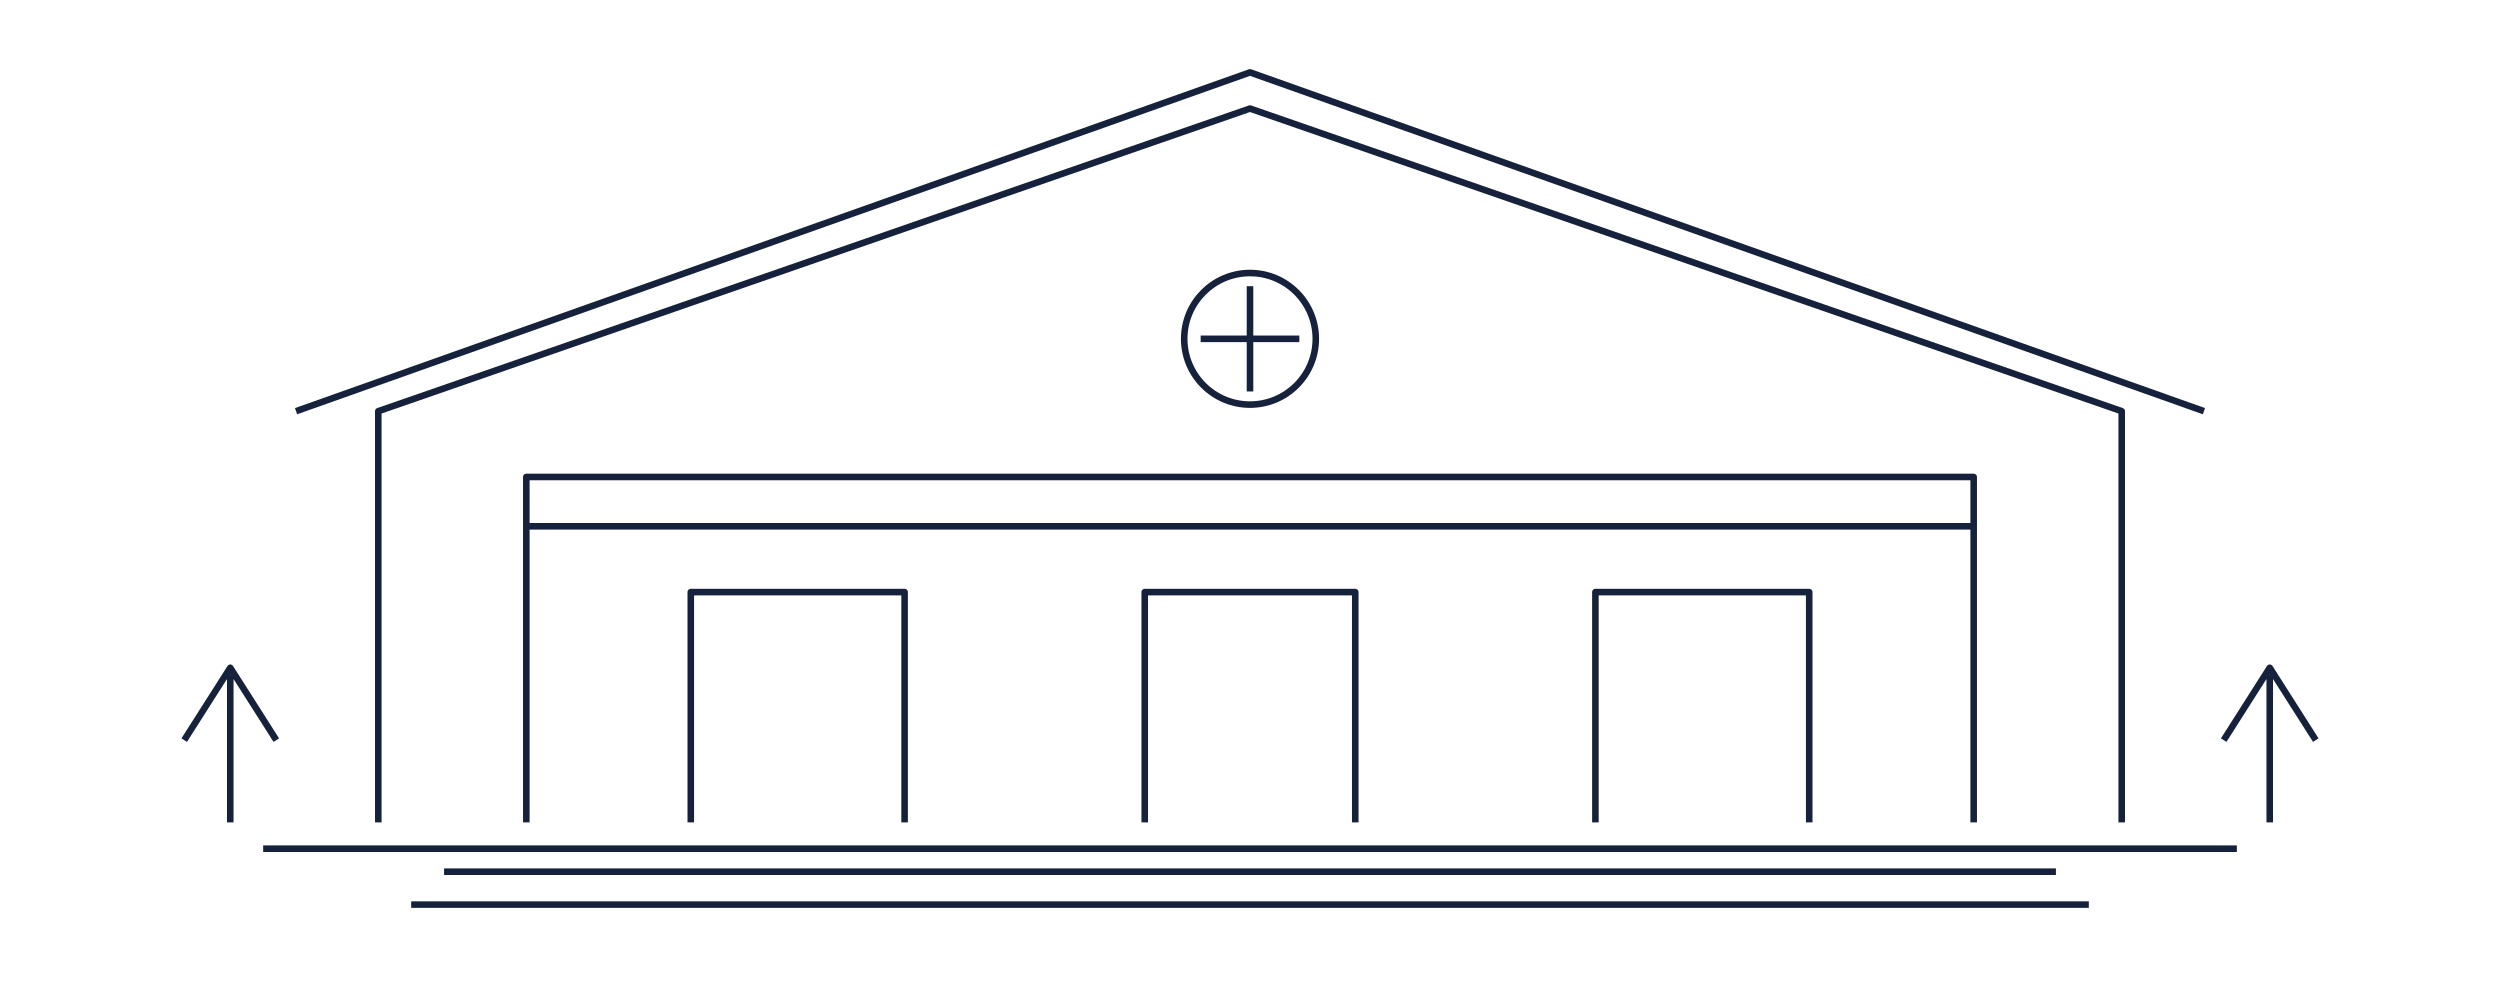
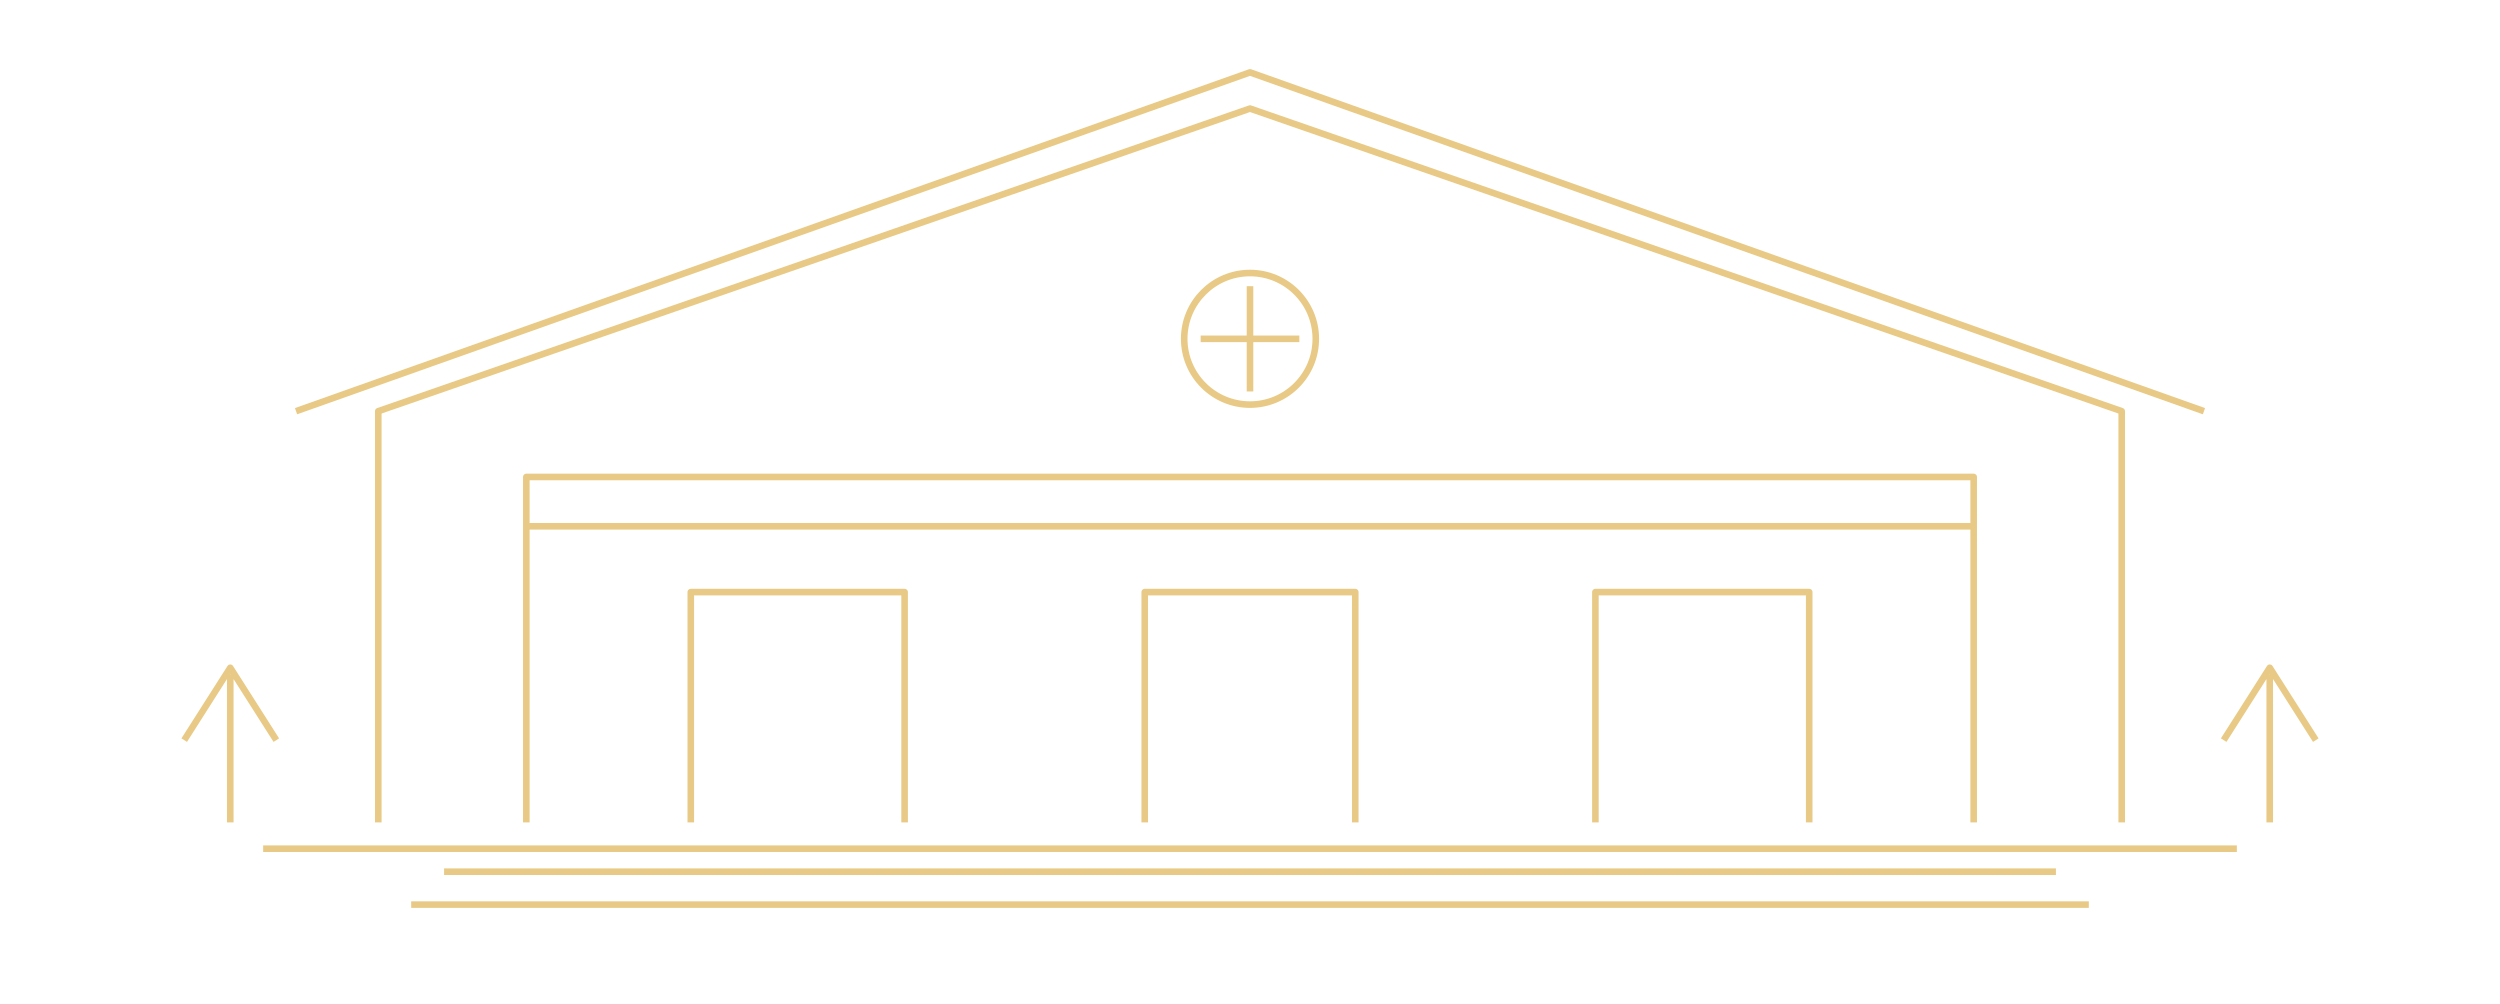
- <svg xmlns="http://www.w3.org/2000/svg" viewBox="0 0 760 305" fill="none" stroke="#16223c" stroke-width="2" stroke-linejoin="round">
+ <svg xmlns="http://www.w3.org/2000/svg" viewBox="0 0 760 305" fill="none" stroke="#e8c985" stroke-width="2" stroke-linejoin="round">
  <path d="M80 258h600M115 250V125l265-92 265 92v125M90 125l290-103 290 103M160 250V145h440v105M160 160h440M210 250v-70h65v70m73 0v-70h64v70m73 0v-70h65v70M135 265h490M125 275h510" />
  <circle cx="380" cy="103" r="20" />
  <path d="M380 87v32m-15-16h30M70 250v-45m-14 20 14-22 14 22m606 25v-45m-14 20 14-22 14 22" />
</svg>
